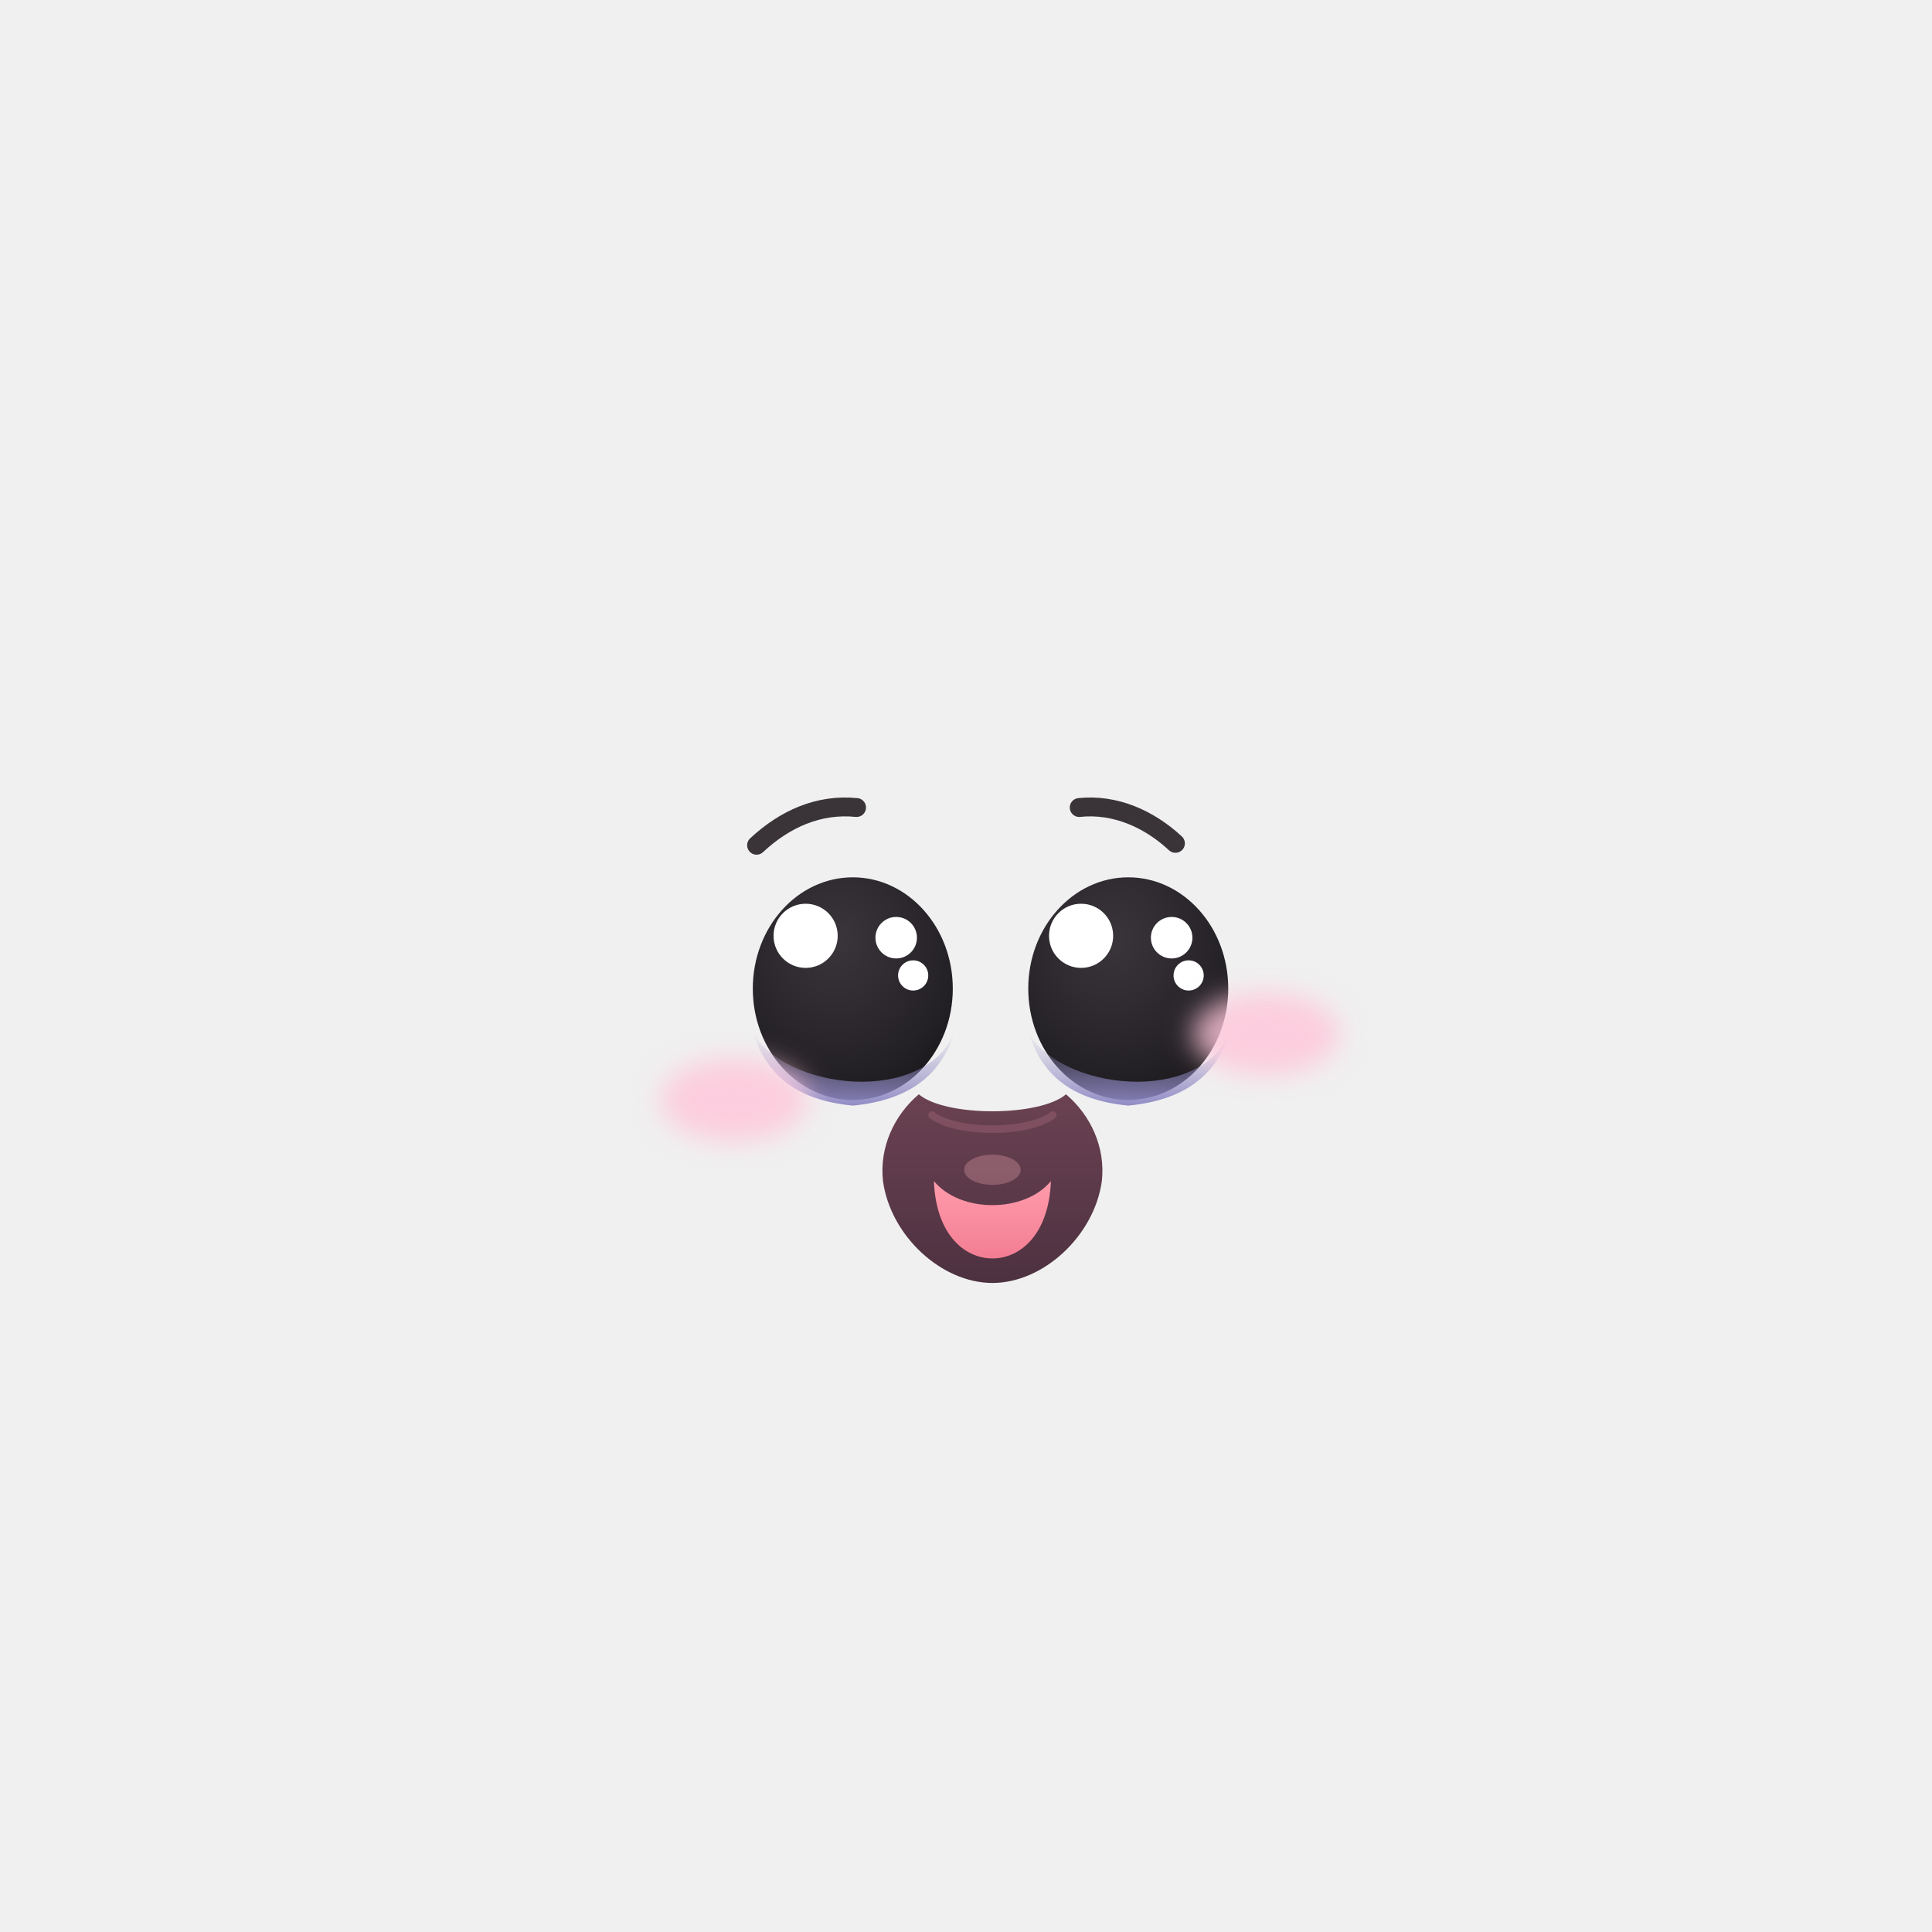
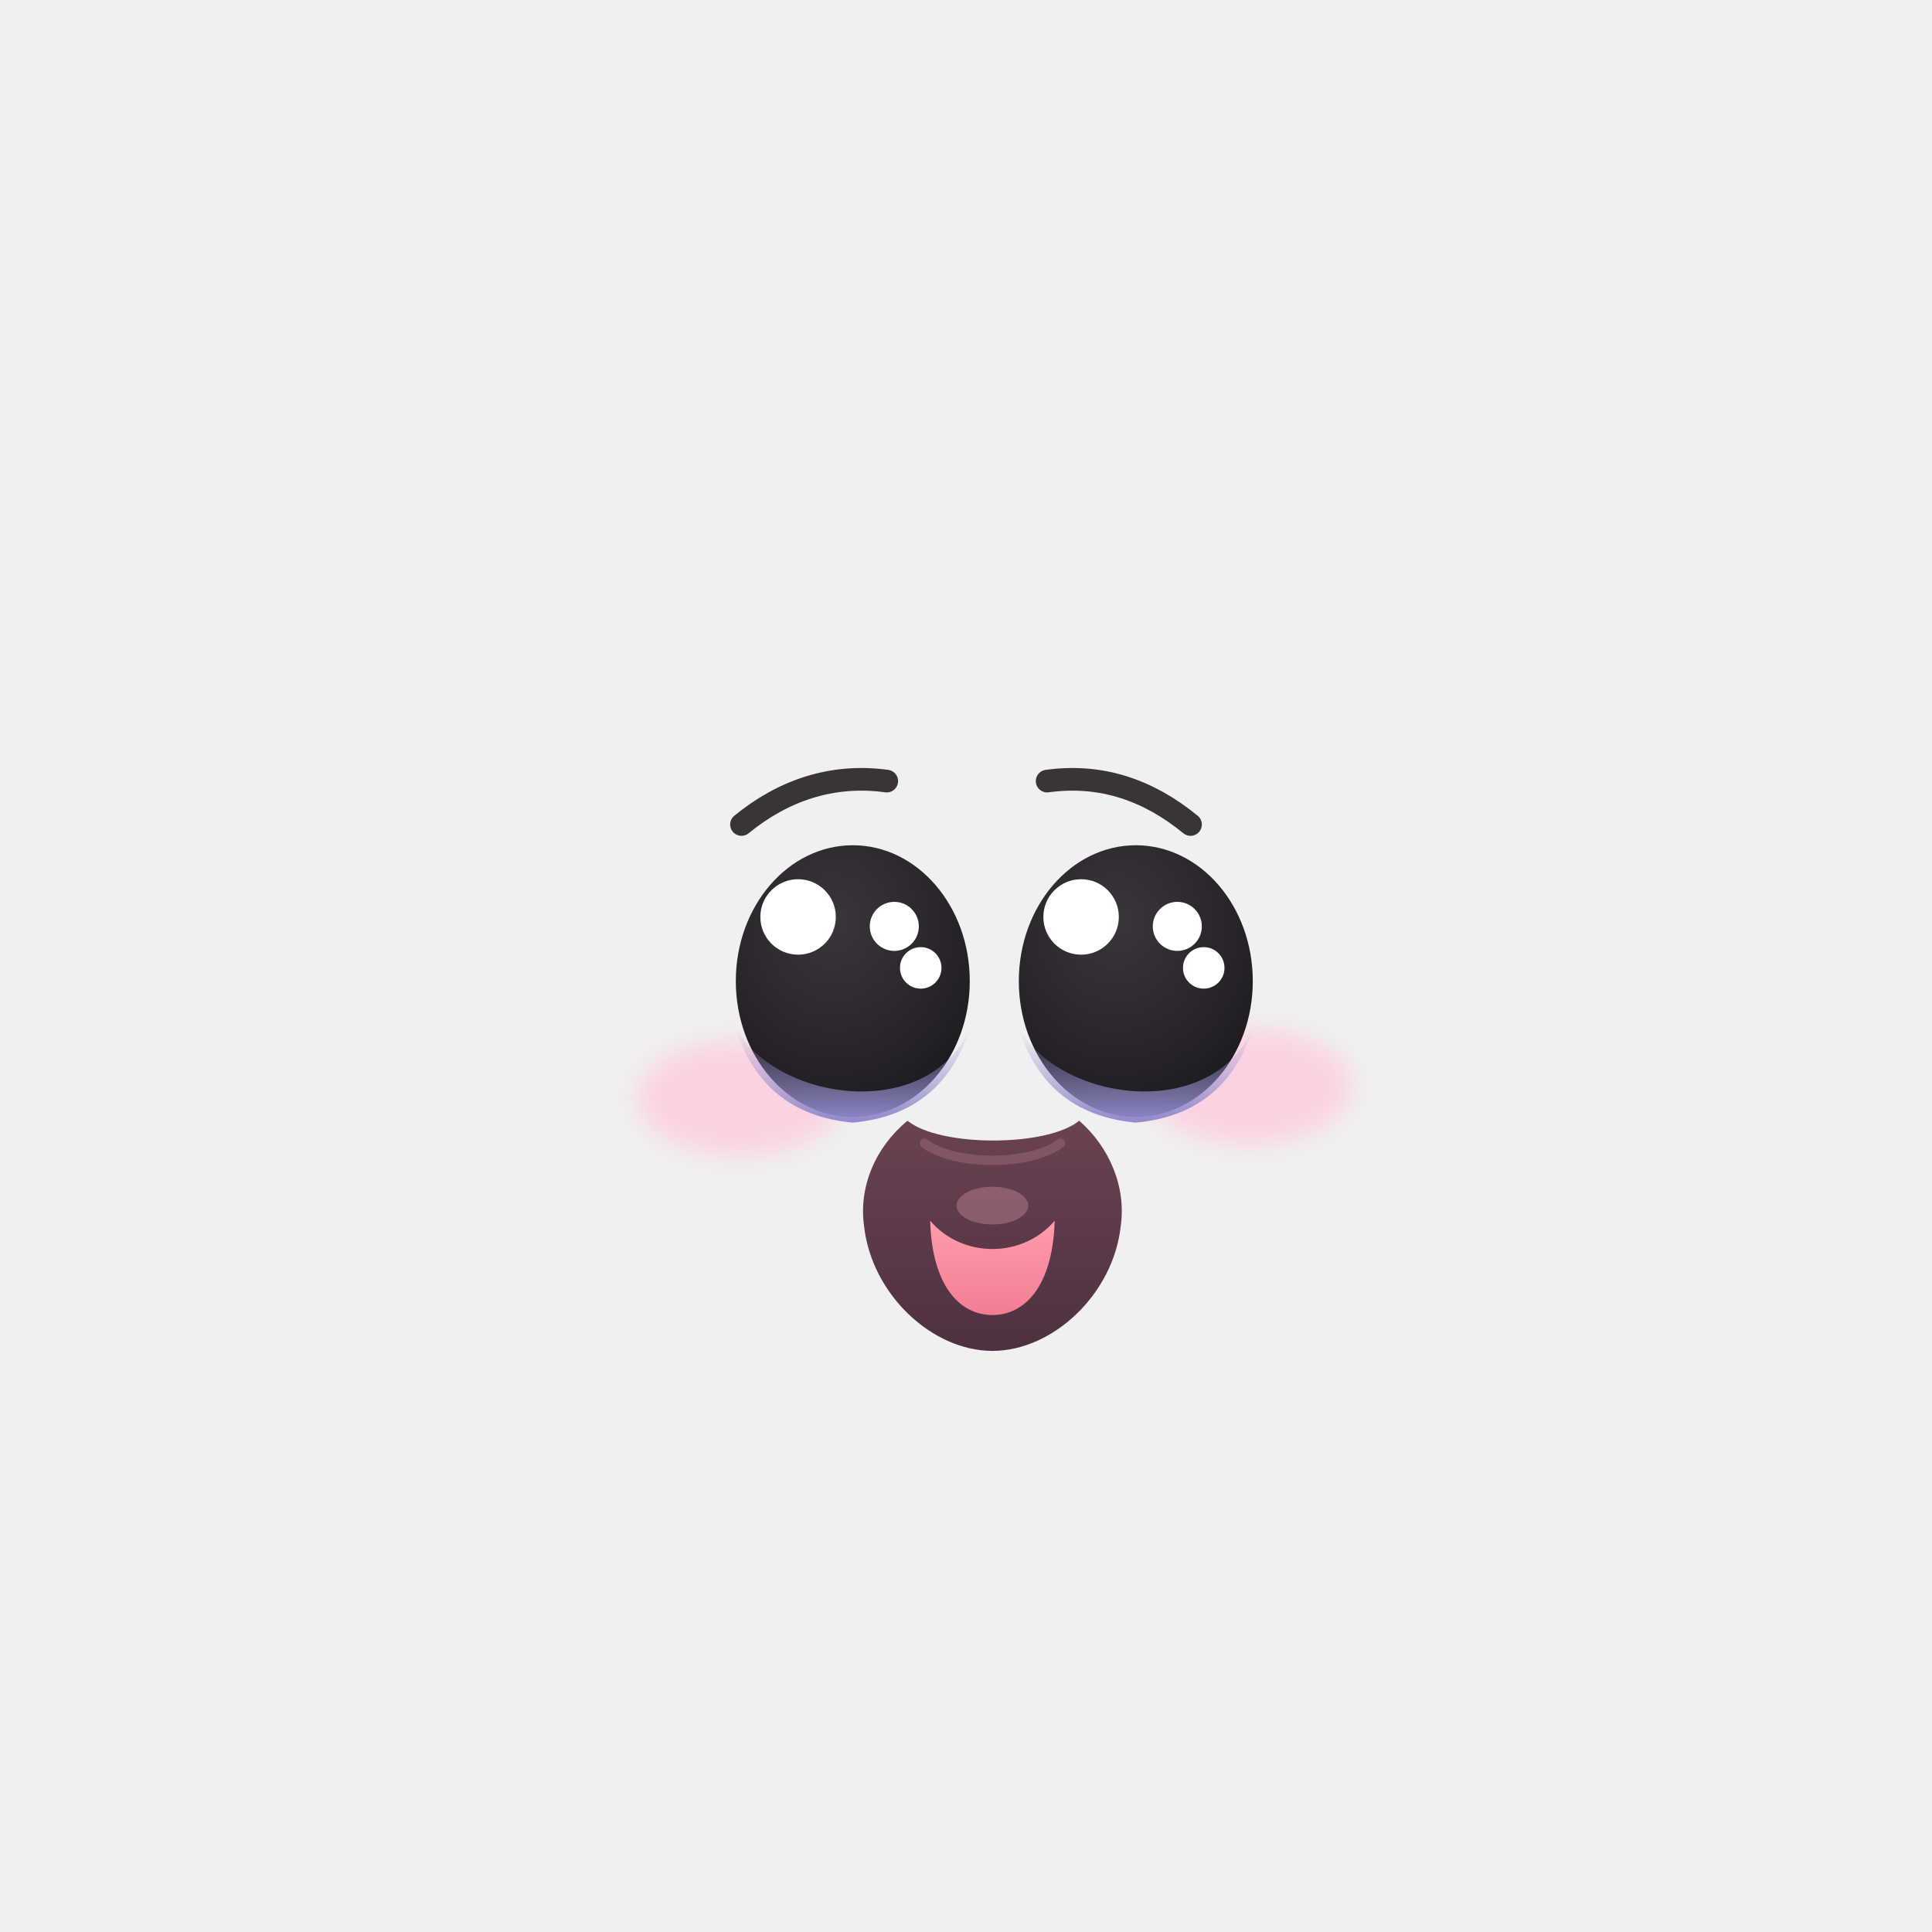
<svg xmlns="http://www.w3.org/2000/svg" viewBox="0 0 1024 1024" role="img" aria-label="Pofi idle face">
  <defs>
    <radialGradient id="eyeFill" cx="42%" cy="28%" r="78%">
      <stop offset="0%" stop-color="#3a353b" />
      <stop offset="76%" stop-color="#242126" />
      <stop offset="100%" stop-color="#1a181b" />
    </radialGradient>
    <linearGradient id="eyeLower" x1="0%" y1="0%" x2="0%" y2="100%">
-       <stop offset="0%" stop-color="#958fc5" stop-opacity="0" />
-       <stop offset="100%" stop-color="#8d87c3" stop-opacity="0.95" />
+       <stop offset="0%" stop-color="#9b96cf" stop-opacity="0" />
+       <stop offset="100%" stop-color="#8f89cb" stop-opacity="1" />
    </linearGradient>
    <linearGradient id="mouthFill" x1="0%" y1="0%" x2="0%" y2="100%">
      <stop offset="0%" stop-color="#6b4252" />
      <stop offset="100%" stop-color="#4d3140" />
    </linearGradient>
    <linearGradient id="tongueFill" x1="0%" y1="0%" x2="0%" y2="100%">
      <stop offset="0%" stop-color="#ff9cac" />
      <stop offset="100%" stop-color="#f37d93" />
    </linearGradient>
    <filter id="blushBlur" x="-30%" y="-30%" width="160%" height="160%">
      <feGaussianBlur stdDeviation="7" />
    </filter>
  </defs>
-   <path d="M401 448C416 434 434 426 454 428" fill="none" stroke="#3a3439" stroke-width="10" stroke-linecap="round" />
-   <path d="M572 428C591 426 609 434 623 447" fill="none" stroke="#3a3439" stroke-width="10" stroke-linecap="round" />
+   <path d="M393 437C415 419 441 410 470 414" fill="none" stroke="#3a3439" stroke-width="12" stroke-linecap="round" />
+   <path d="M555 414C584 410 609 419 631 437" fill="none" stroke="#3a3439" stroke-width="12" stroke-linecap="round" />
+   <ellipse cx="392" cy="582" rx="54" ry="30" fill="#ffc6da" opacity="0.72" filter="url(#blushBlur)" />
+   <ellipse cx="662" cy="576" rx="54" ry="30" fill="#ffc6da" opacity="0.72" filter="url(#blushBlur)" />
  <g>
-     <ellipse cx="452" cy="524" rx="53" ry="59" fill="url(#eyeFill)" />
-     <path d="M399 547C416 578 490 586 506 547C499 569 483 583 452 586C421 583 406 569 399 547Z" fill="url(#eyeLower)" />
-     <circle cx="427" cy="496" r="17" fill="#ffffff" />
-     <circle cx="484" cy="517" r="8" fill="#ffffff" />
-     <circle cx="475" cy="497" r="11" fill="#ffffff" />
+     <ellipse cx="452" cy="520" rx="62" ry="72" fill="url(#eyeFill)" />
+     <path d="M390 545C412 584 492 595 514 545C505 574 485 592 452 595C419 592 399 574 390 545Z" fill="url(#eyeLower)" />
+     <circle cx="423" cy="486" r="20" fill="#ffffff" />
+     <circle cx="488" cy="513" r="11" fill="#ffffff" />
+     <circle cx="474" cy="491" r="13" fill="#ffffff" />
  </g>
  <g>
-     <ellipse cx="598" cy="524" rx="53" ry="59" fill="url(#eyeFill)" />
-     <path d="M545 547C562 578 636 586 652 547C645 569 629 583 598 586C567 583 552 569 545 547Z" fill="url(#eyeLower)" />
-     <circle cx="573" cy="496" r="17" fill="#ffffff" />
-     <circle cx="630" cy="517" r="8" fill="#ffffff" />
-     <circle cx="621" cy="497" r="11" fill="#ffffff" />
+     <ellipse cx="602" cy="520" rx="62" ry="72" fill="url(#eyeFill)" />
+     <path d="M540 545C562 584 642 595 664 545C655 574 635 592 602 595C569 592 549 574 540 545Z" fill="url(#eyeLower)" />
+     <circle cx="573" cy="486" r="20" fill="#ffffff" />
+     <circle cx="638" cy="513" r="11" fill="#ffffff" />
+     <circle cx="624" cy="491" r="13" fill="#ffffff" />
  </g>
-   <ellipse cx="389" cy="583" rx="39" ry="22" fill="#ffc6da" opacity="0.82" filter="url(#blushBlur)" />
-   <ellipse cx="671" cy="548" rx="39" ry="22" fill="#ffc6da" opacity="0.82" filter="url(#blushBlur)" />
-   <path d="M487 580C501 592 551 592 565 580C578 591 586 608 584 626C580 655 553 680 526 680C499 680 472 655 468 626C466 608 474 591 487 580Z" fill="url(#mouthFill)" />
-   <path d="M494 591C507 601 545 601 558 591" fill="none" stroke="#8f5a6a" stroke-width="4" stroke-linecap="round" opacity="0.6" />
-   <path d="M495 626C509 643 543 643 557 626C556 654 541 667 526 667C511 667 496 654 495 626Z" fill="url(#tongueFill)" />
-   <ellipse cx="526" cy="620" rx="15" ry="8" fill="#ffb2bf" opacity="0.28" />
+   <path d="M481 594C498 608 555 608 572 594C588 608 597 629 594 650C590 686 558 716 526 716C494 716 462 686 458 650C455 629 464 608 481 594Z" fill="url(#mouthFill)" />
+   <path d="M490 606C506 618 546 618 562 606" fill="none" stroke="#936171" stroke-width="5" stroke-linecap="round" opacity="0.62" />
+   <path d="M493 647C510 667 542 667 559 647C558 682 543 697 526 697C509 697 494 682 493 647Z" fill="url(#tongueFill)" />
+   <ellipse cx="526" cy="639" rx="19" ry="10" fill="#ffb2bf" opacity="0.28" />
</svg>
